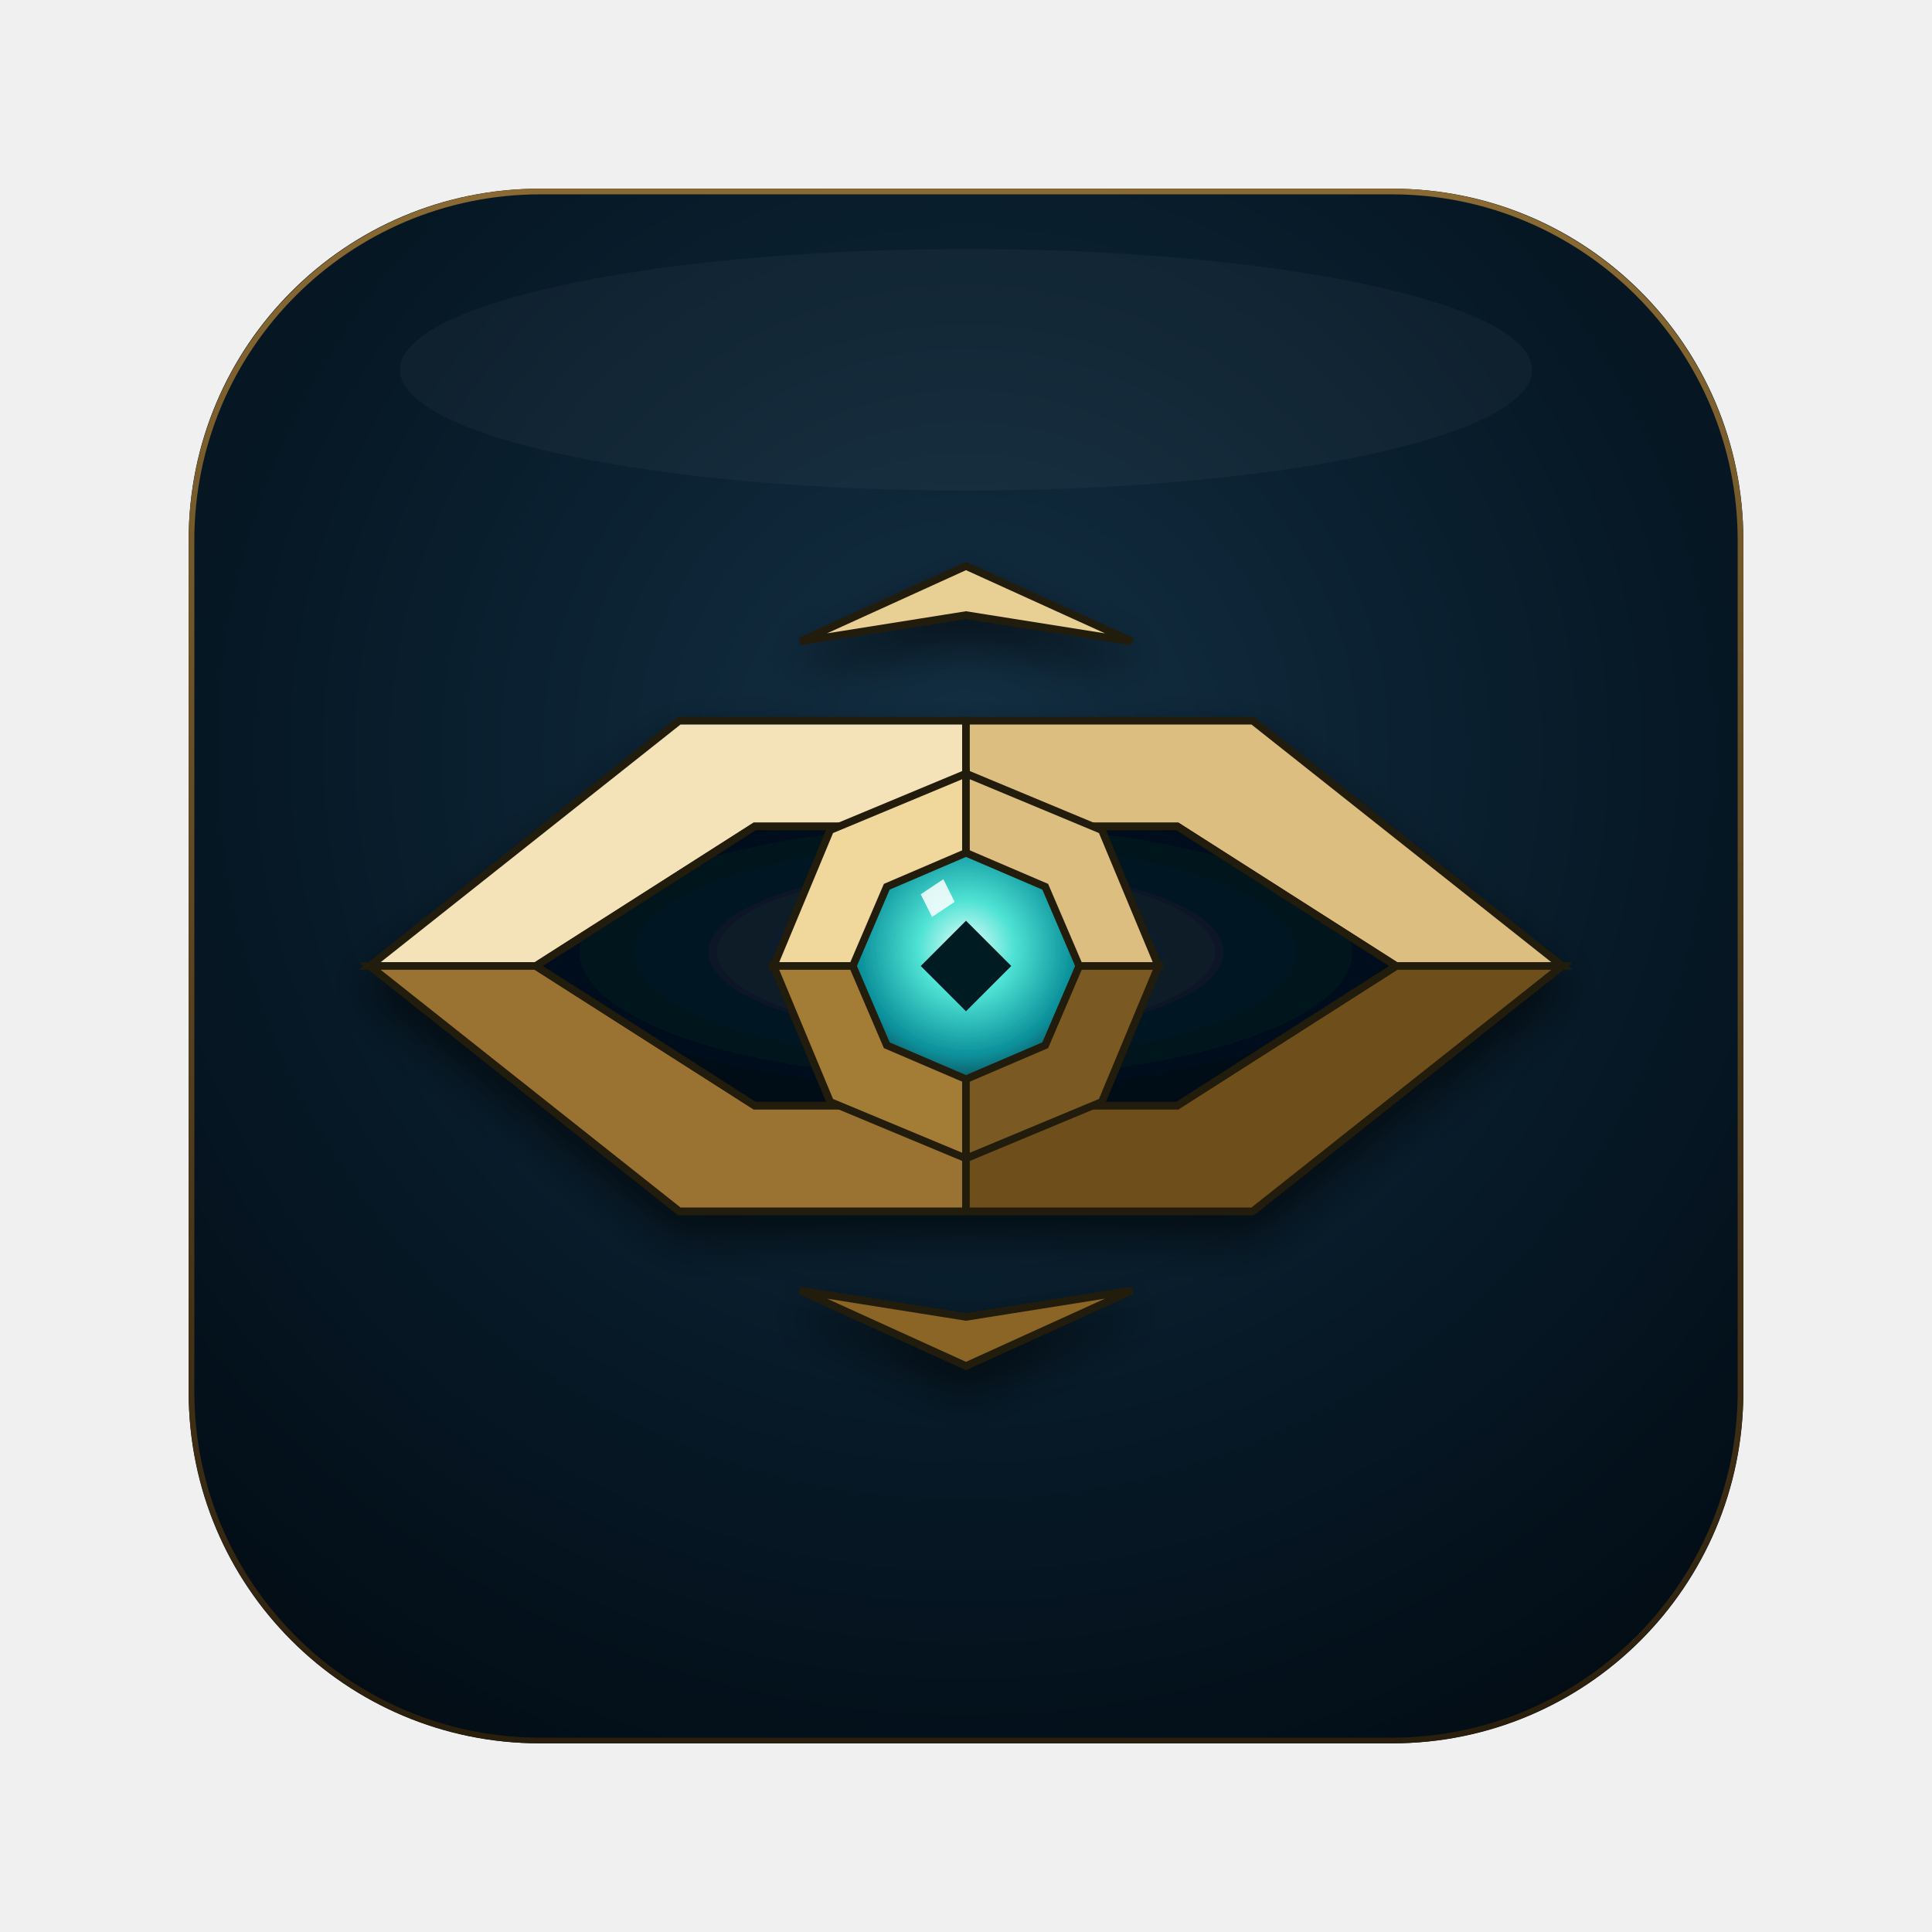
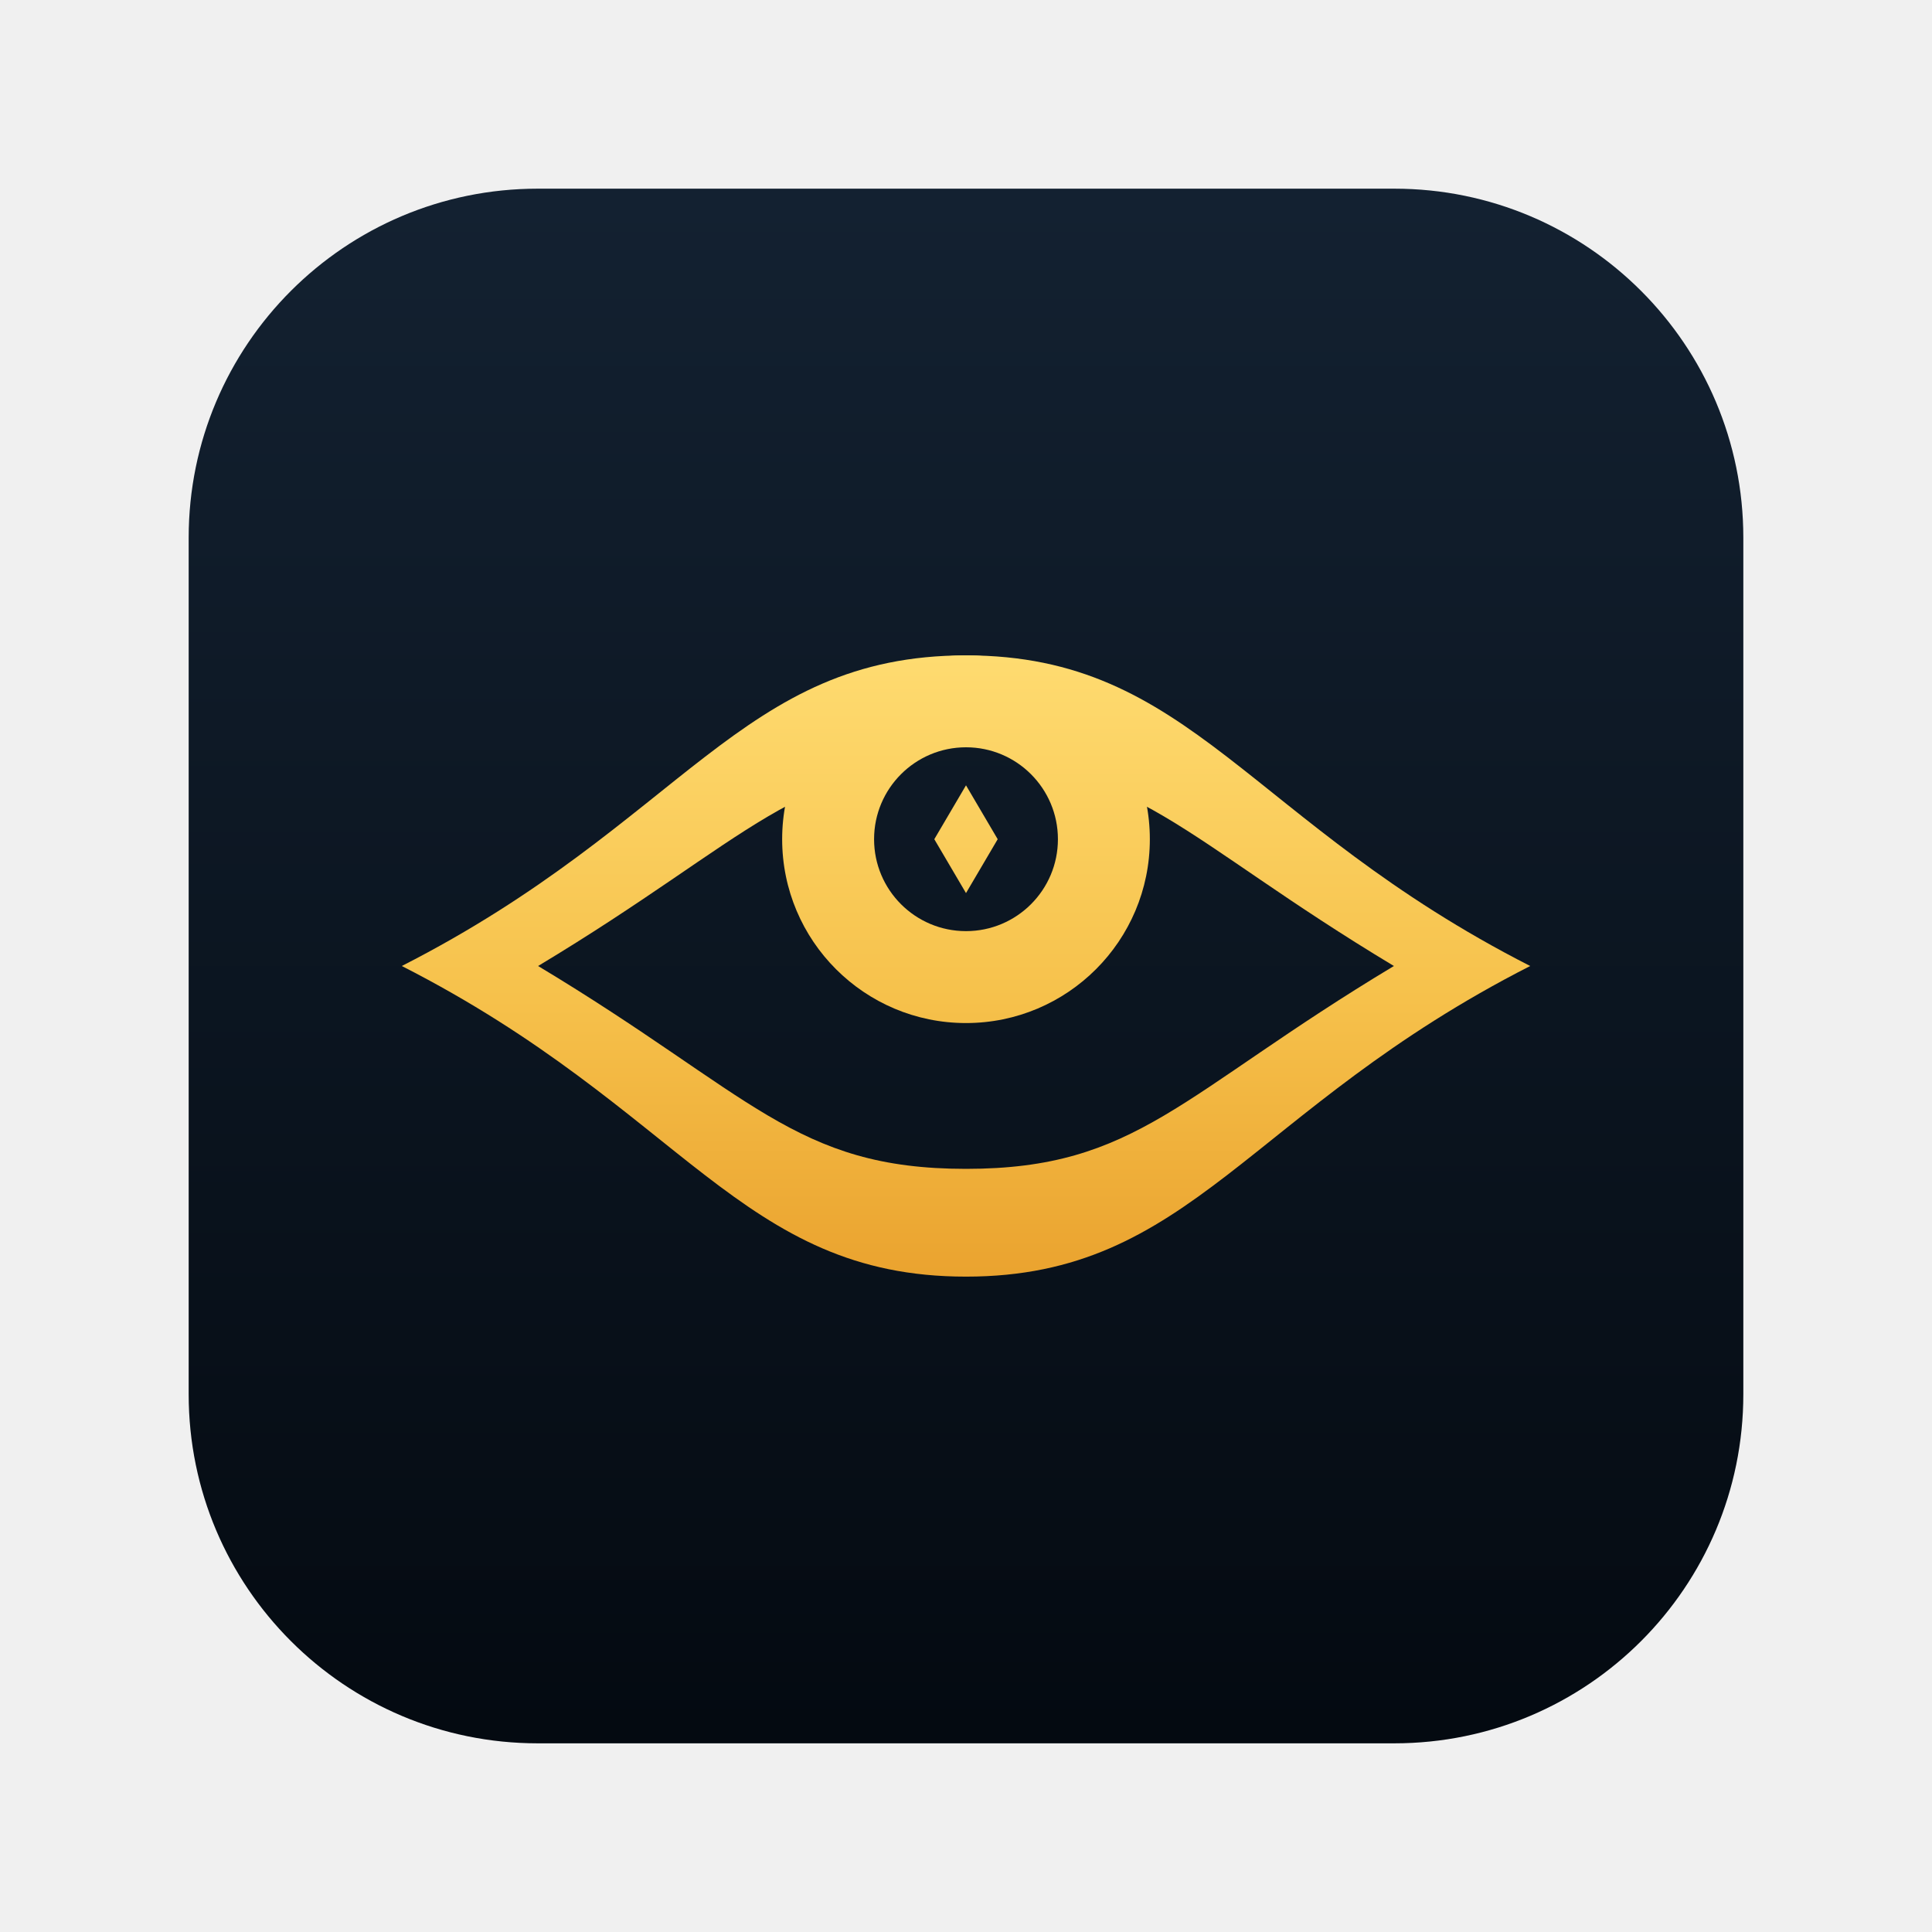
<svg xmlns="http://www.w3.org/2000/svg" width="1024" height="1024" viewBox="0 0 1024 1024">
  <defs>
-     <radialGradient id="tile" cx="50%" cy="36%" r="78%">
-       <stop offset="0" stop-color="#132f43" />
-       <stop offset=".55" stop-color="#071a28" />
-       <stop offset="1" stop-color="#020b13" />
-     </radialGradient>
-     <linearGradient id="edge" x1="0" y1="0" x2="0" y2="1">
-       <stop offset="0" stop-color="#8a6a32" />
-       <stop offset="1" stop-color="#2a1e0c" />
+     <linearGradient id="tile" x1="0" y1="0" x2="0" y2="1">
+       <stop offset="0" stop-color="#132131" />
+       <stop offset="1" stop-color="#040a11" />
    </linearGradient>
-     <radialGradient id="socket" cx="50%" cy="45%" r="60%">
-       <stop offset="0" stop-color="#0c2836" />
-       <stop offset="1" stop-color="#010a13" />
-     </radialGradient>
-     <radialGradient id="iris" cx="50%" cy="42%" r="60%">
-       <stop offset="0" stop-color="#eafffd" />
-       <stop offset=".35" stop-color="#4fe3d4" />
-       <stop offset=".8" stop-color="#0a8f9a" />
-       <stop offset="1" stop-color="#05505a" />
-     </radialGradient>
-     <filter id="lift" x="-20%" y="-20%" width="140%" height="140%">
-       <feDropShadow dx="0" dy="12" stdDeviation="12" flood-color="#000" flood-opacity=".6" />
-     </filter>
+     <linearGradient id="yellow" x1="0" y1="300" x2="0" y2="724" gradientUnits="userSpaceOnUse">
+       <stop offset="0" stop-color="#ffdd73" />
+       <stop offset=".55" stop-color="#f6c14b" />
+       <stop offset="1" stop-color="#e9a02c" />
+     </linearGradient>
+     <mask id="open" maskUnits="userSpaceOnUse" x="0" y="0" width="1024" height="1024">
+       <rect width="1024" height="1024" fill="#fff" />
+       <circle cx="512" cy="432" r="58" fill="#000" />
+     </mask>
  </defs>
-   <rect x="100" y="100" width="824" height="824" rx="186" fill="url(#tile)" />
-   <rect x="101.5" y="101.5" width="821" height="821" rx="185" fill="none" stroke="url(#edge)" stroke-width="3" />
-   <ellipse cx="512" cy="196" rx="300" ry="64" fill="#fff" opacity=".035" />
-   <g filter="url(#lift)" stroke="#241a0a" stroke-width="4" stroke-linejoin="miter">
-     <path d="M196 512 360 382 512 382 512 438 400 438 284 512Z" fill="#f4e2b8" />
-     <path d="M828 512 664 382 512 382 512 438 624 438 740 512Z" fill="#dcbf80" />
-     <path d="M196 512 360 642 512 642 512 586 400 586 284 512Z" fill="#9a7230" />
-     <path d="M828 512 664 642 512 642 512 586 624 586 740 512Z" fill="#6e4f1e" />
-     <path d="M284 512 400 438 624 438 740 512 624 586 400 586Z" fill="url(#socket)" />
-     <path d="M512 410 440 440 410 512 512 512Z" fill="#f0d79c" />
-     <path d="M512 410 584 440 614 512 512 512Z" fill="#dcbf80" />
-     <path d="M410 512 440 584 512 614 512 512Z" fill="#a37b36" />
-     <path d="M614 512 584 584 512 614 512 512Z" fill="#7a5a22" />
-     <path d="M512 452 554 470 572 512 554 554 512 572 470 554 452 512 470 470Z" fill="url(#iris)" />
-     <path d="M512 488 536 512 512 536 488 512Z" fill="#041b22" stroke="none" />
-     <path d="M488 474 500 466 506 478 494 486Z" fill="#ffffff" stroke="none" opacity=".85" />
-     <path d="M512 300 600 340 512 326 424 340Z" fill="#e8cf94" />
-     <path d="M512 724 600 684 512 698 424 684Z" fill="#8a6528" />
+   <rect x="100" y="100" width="824" height="824" rx="185" fill="url(#tile)" />
+   <g transform="translate(512 512) scale(.84) translate(-512 -512)" fill="url(#yellow)">
+     <g mask="url(#open)">
+       <path fill-rule="evenodd" d="M156 512C334 421.3 369.6 316 512 316C654.4 316 690 421.3 868 512C690 602.7 654.4 708 512 708C369.6 708 334 602.7 156 512ZM242 512C377 430.88 404 384 512 384C620 384 647 430.88 782 512C647 593.12 620 640 512 640C404 640 377 593.12 242 512Z" />
+       <circle cx="512" cy="432" r="116" />
+     </g>
+     <path d="M512 398 532 432 512 466 492 432Z" />
  </g>
</svg>
